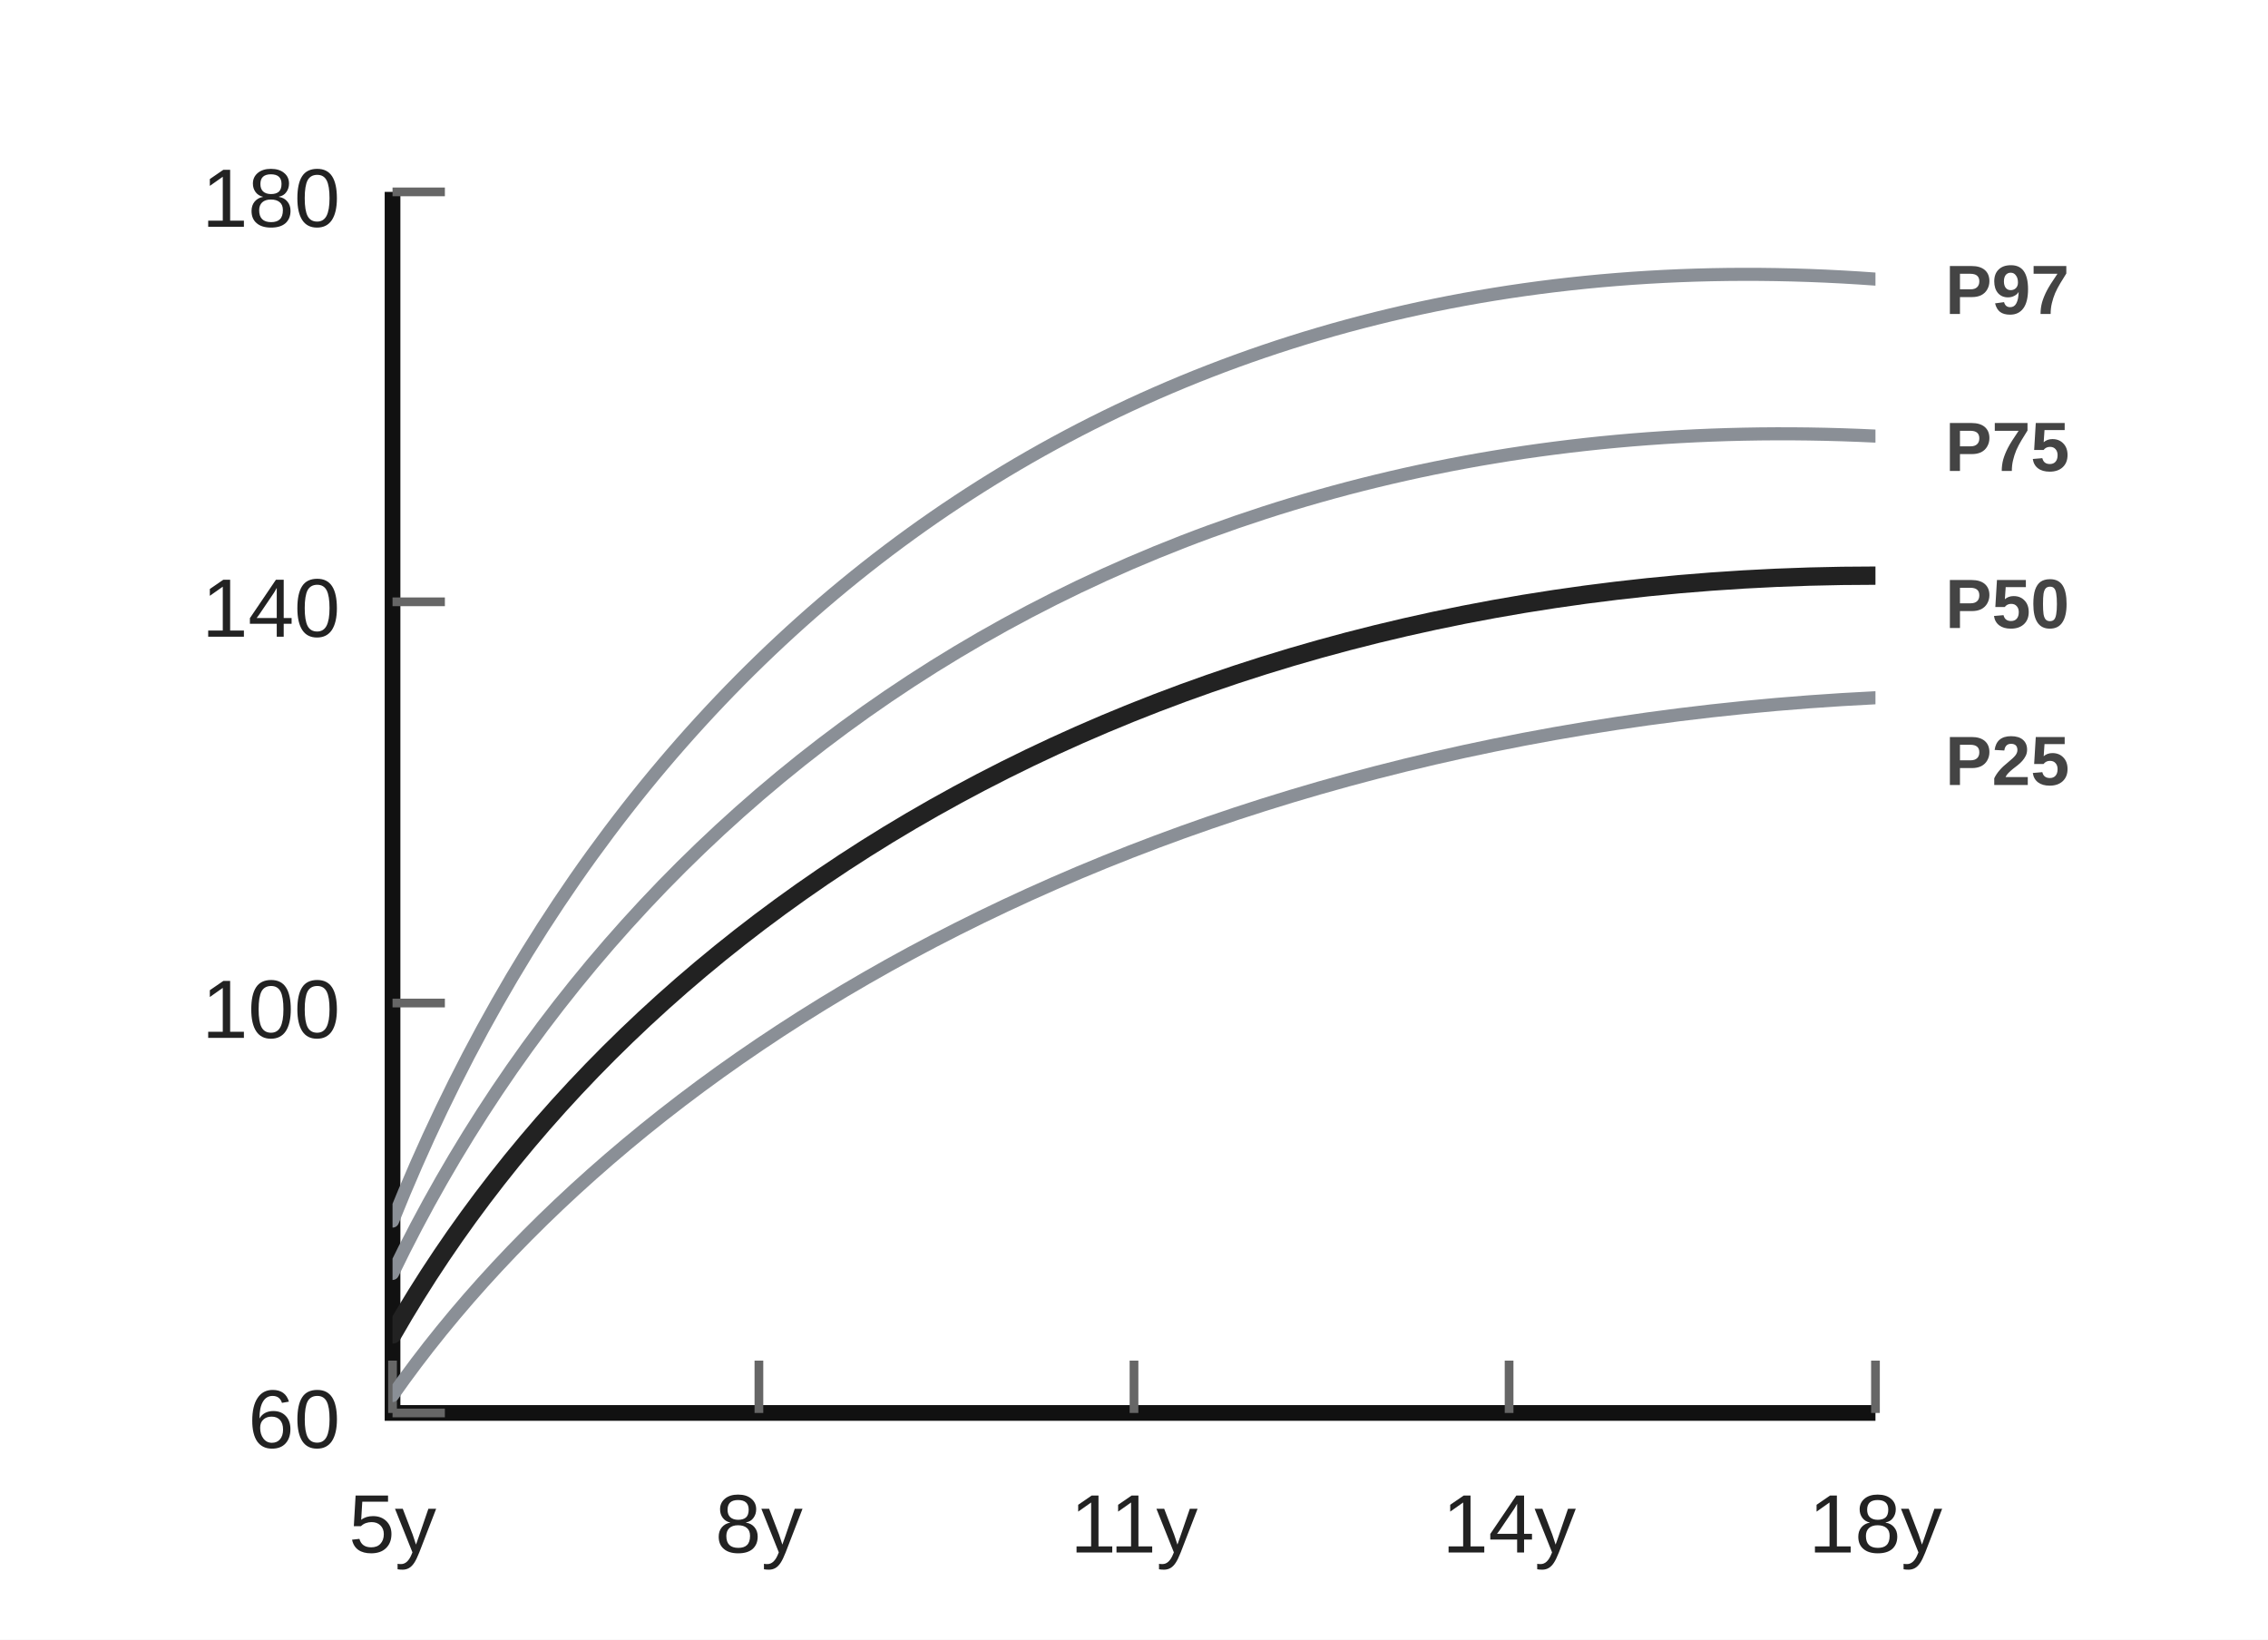
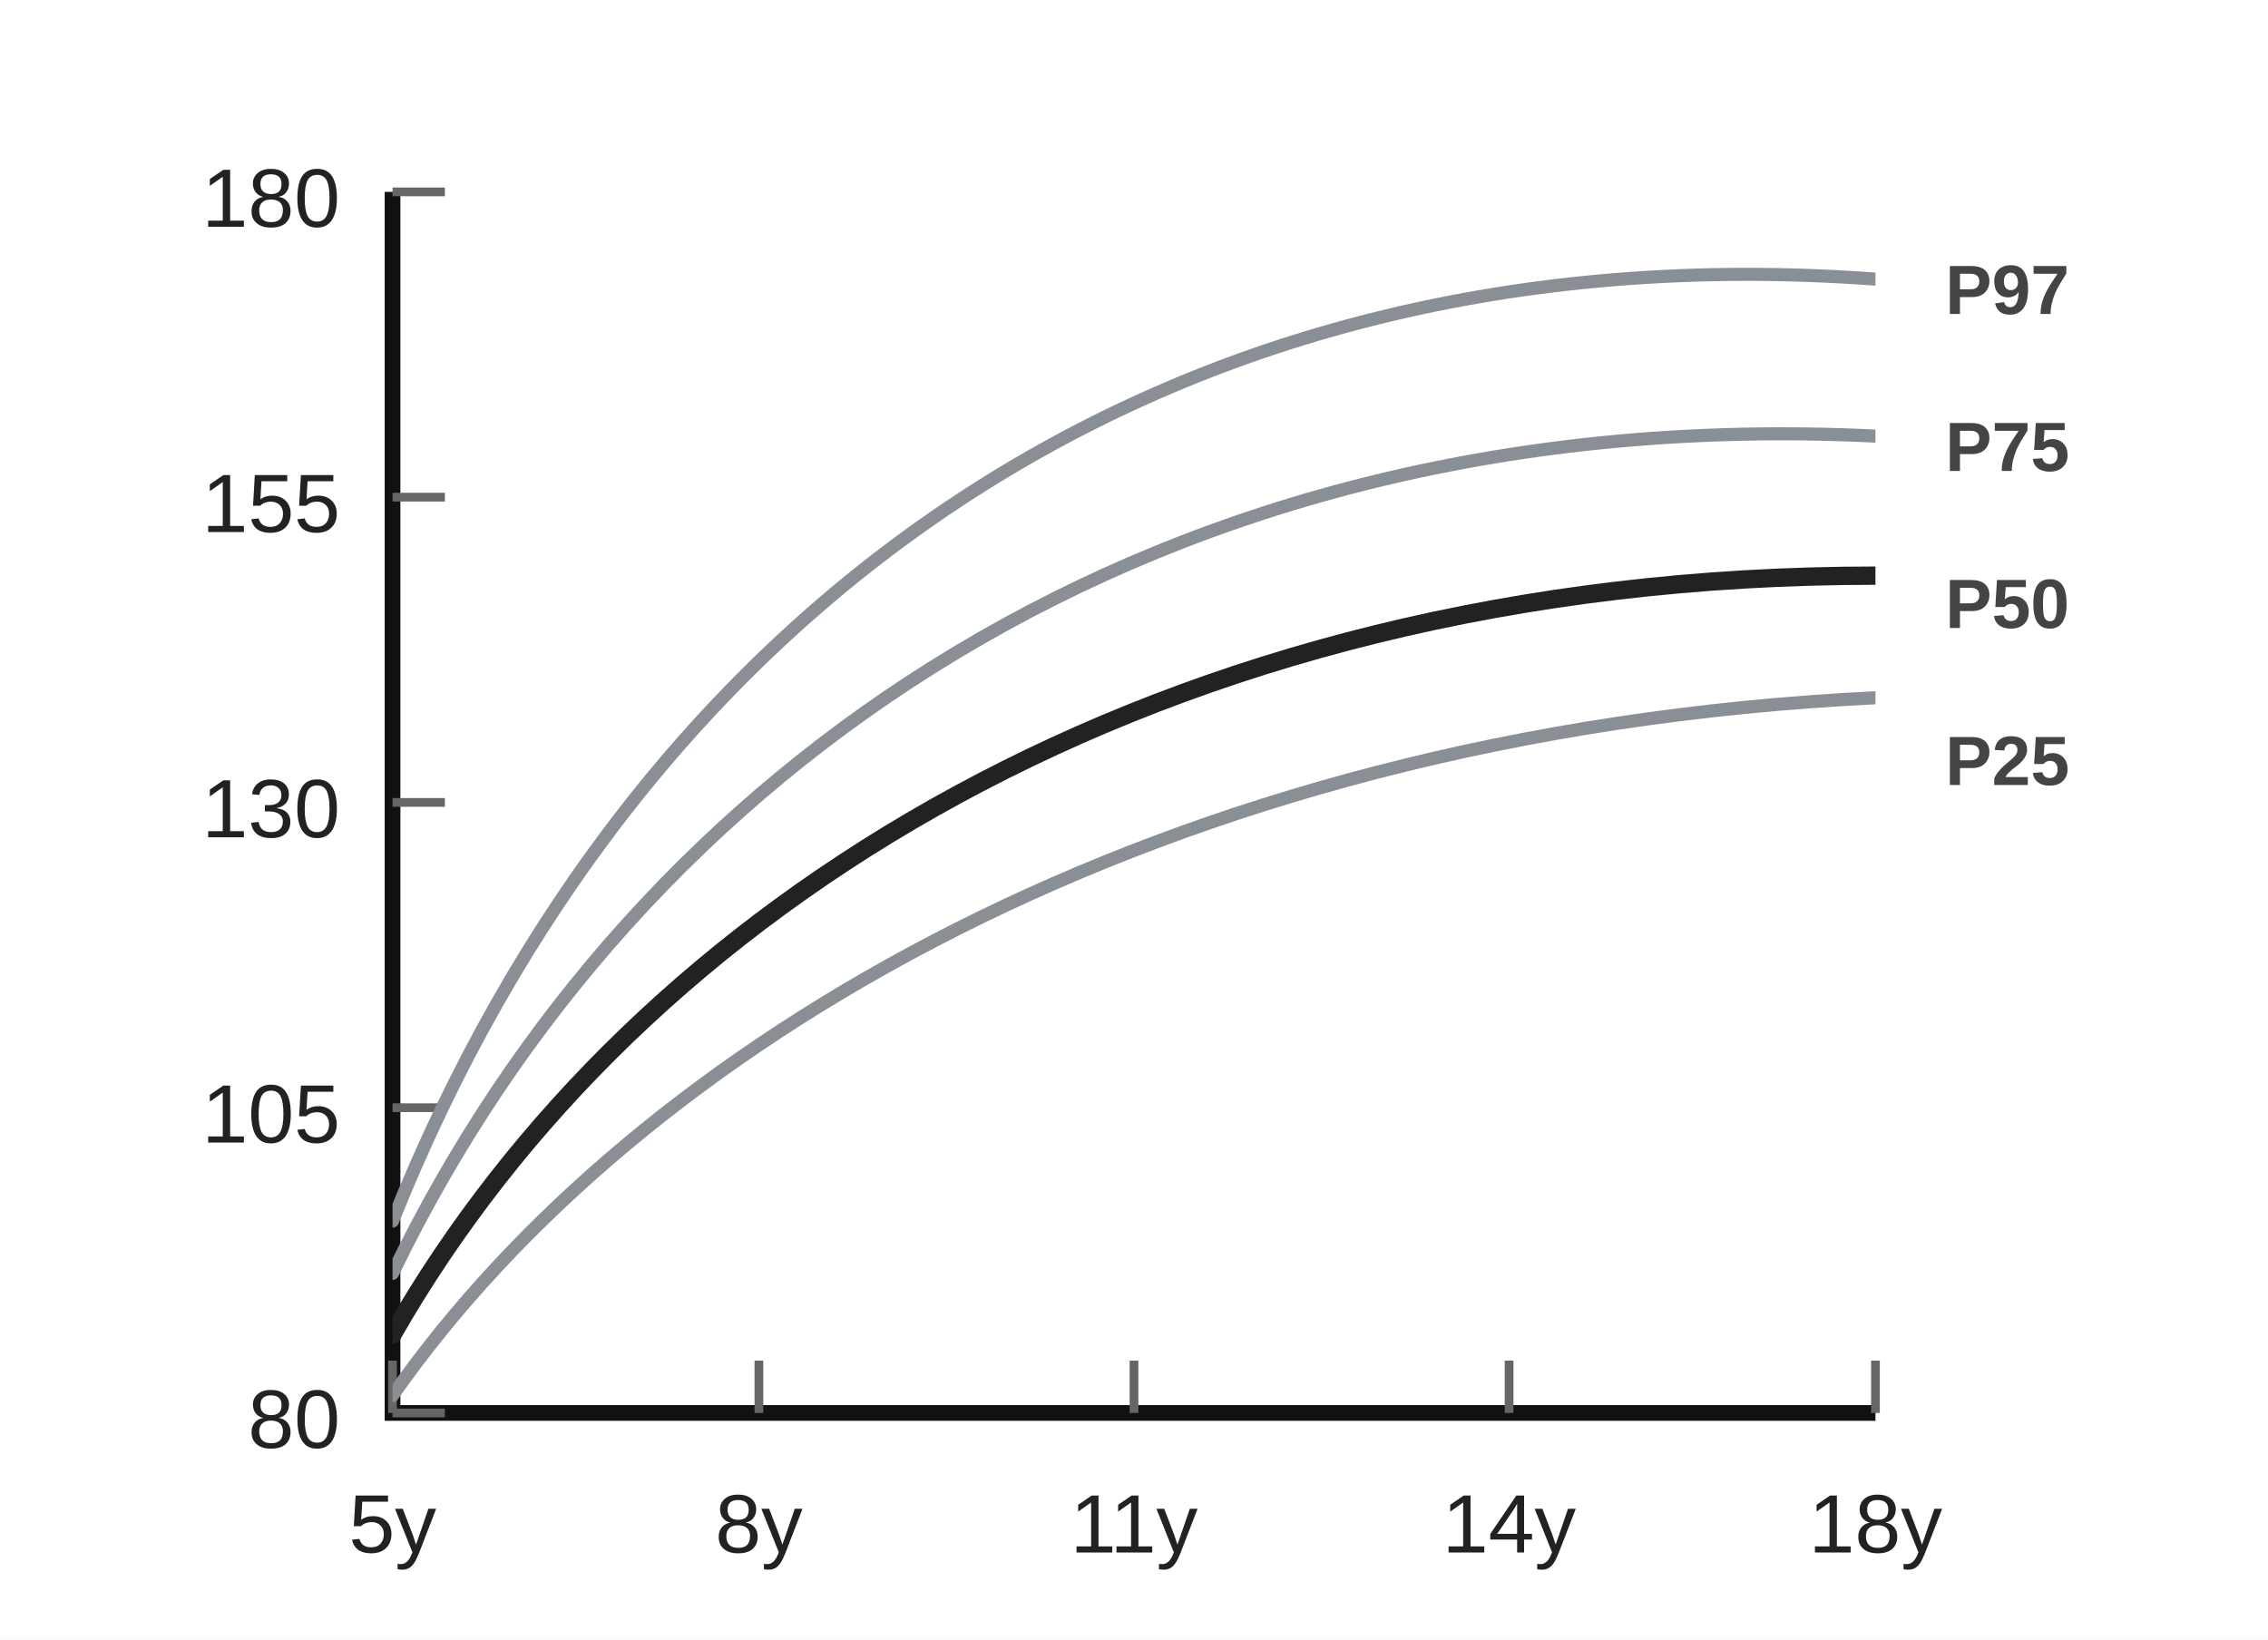
<svg xmlns="http://www.w3.org/2000/svg" viewBox="0 0 260 188" role="img" aria-label="IAP Girls Height 5-18 years">
  <style>
    .axis { stroke: #111; stroke-width: 1.8; fill: none; }
    .tick { stroke: #666; stroke-width: 1; }
    .label { fill: #222; font: 9.5px Arial, sans-serif; text-anchor: middle; }
    .ylabel { fill: #222; font: 9.5px Arial, sans-serif; text-anchor: end; }
    .curve { fill: none; stroke: #8a8f96; stroke-width: 1.5; stroke-linecap: round; }
    .median { fill: none; stroke: #222; stroke-width: 2.1; stroke-linecap: round; }
    .percentile { fill: #444; font: 700 8px Arial, sans-serif; }
  </style>
  <rect x="0" y="0" width="260" height="188" fill="#fff" />
  <defs>
    <clipPath id="clip-girls-height-5-18-minimal-svg-0">
      <rect x="45" y="22" width="170" height="140" />
    </clipPath>
  </defs>
  <path class="axis" d="M45 22 V162 H215" />
  <path class="tick" d="M45 162 V156" />
  <text class="label" x="45" y="178">5y</text>
  <path class="tick" d="M87 162 V156" />
  <text class="label" x="87" y="178">8y</text>
  <path class="tick" d="M130 162 V156" />
  <text class="label" x="130" y="178">11y</text>
  <path class="tick" d="M173 162 V156" />
  <text class="label" x="173" y="178">14y</text>
  <path class="tick" d="M215 162 V156" />
  <text class="label" x="215" y="178">18y</text>
  <path class="tick" d="M45 22 H51" />
  <text class="ylabel" x="39" y="26">180</text>
-   <path class="tick" d="M45 69 H51" />
-   <text class="ylabel" x="39" y="73">140</text>
-   <path class="tick" d="M45 115 H51" />
-   <text class="ylabel" x="39" y="119">100</text>
+   <path class="tick" d="M45 57 H51" />
+   <text class="ylabel" x="39" y="61">155</text>
+   <path class="tick" d="M45 92 H51" />
+   <text class="ylabel" x="39" y="96">130</text>
+   <path class="tick" d="M45 127 H51" />
+   <text class="ylabel" x="39" y="131">105</text>
  <path class="tick" d="M45 162 H51" />
-   <text class="ylabel" x="39" y="166">60</text>
+   <text class="ylabel" x="39" y="166">80</text>
  <g clip-path="url(#clip-girls-height-5-18-minimal-svg-0)">
    <path class="curve" d="M45 140 C73 70, 133 26, 215 32" />
    <path class="curve" d="M45 146 C73 88, 133 46, 215 50" />
    <path class="median" d="M45 153 C73 104, 133 66, 215 66" />
    <path class="curve" d="M45 160 C73 120, 133 84, 215 80" />
  </g>
  <text class="percentile" x="223" y="36">P97</text>
  <text class="percentile" x="223" y="54">P75</text>
  <text class="percentile" x="223" y="72">P50</text>
  <text class="percentile" x="223" y="90">P25</text>
</svg>
